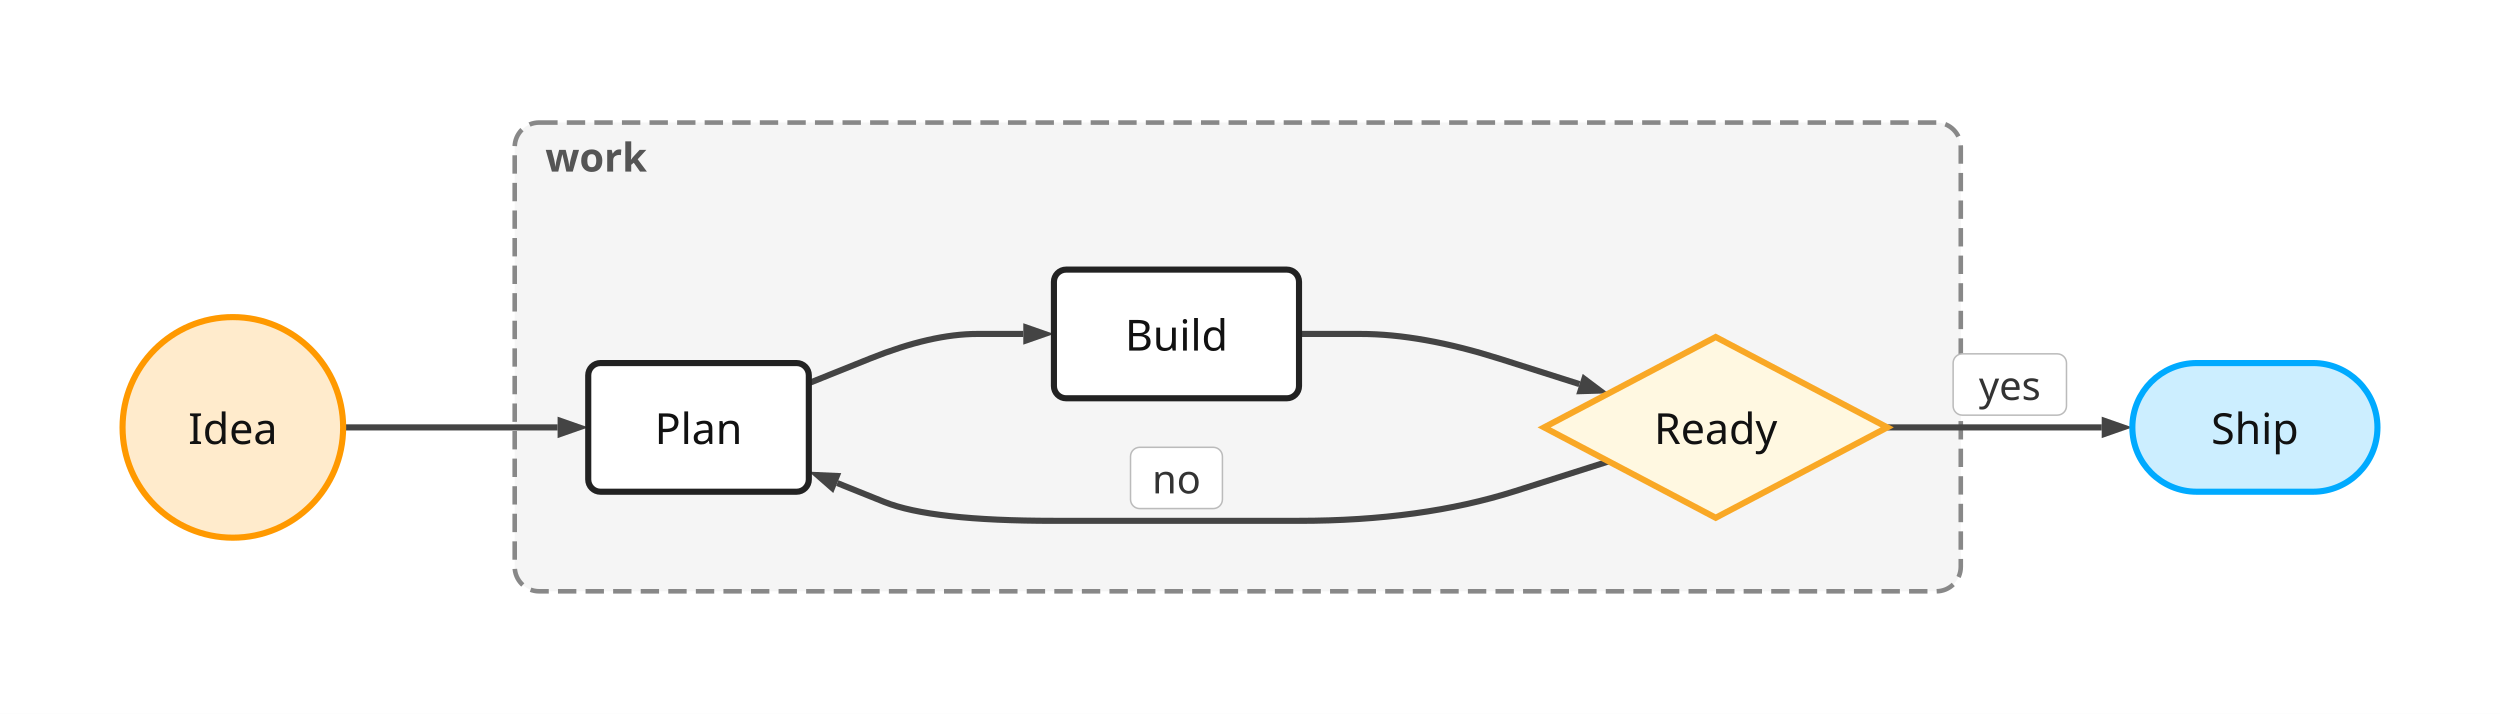
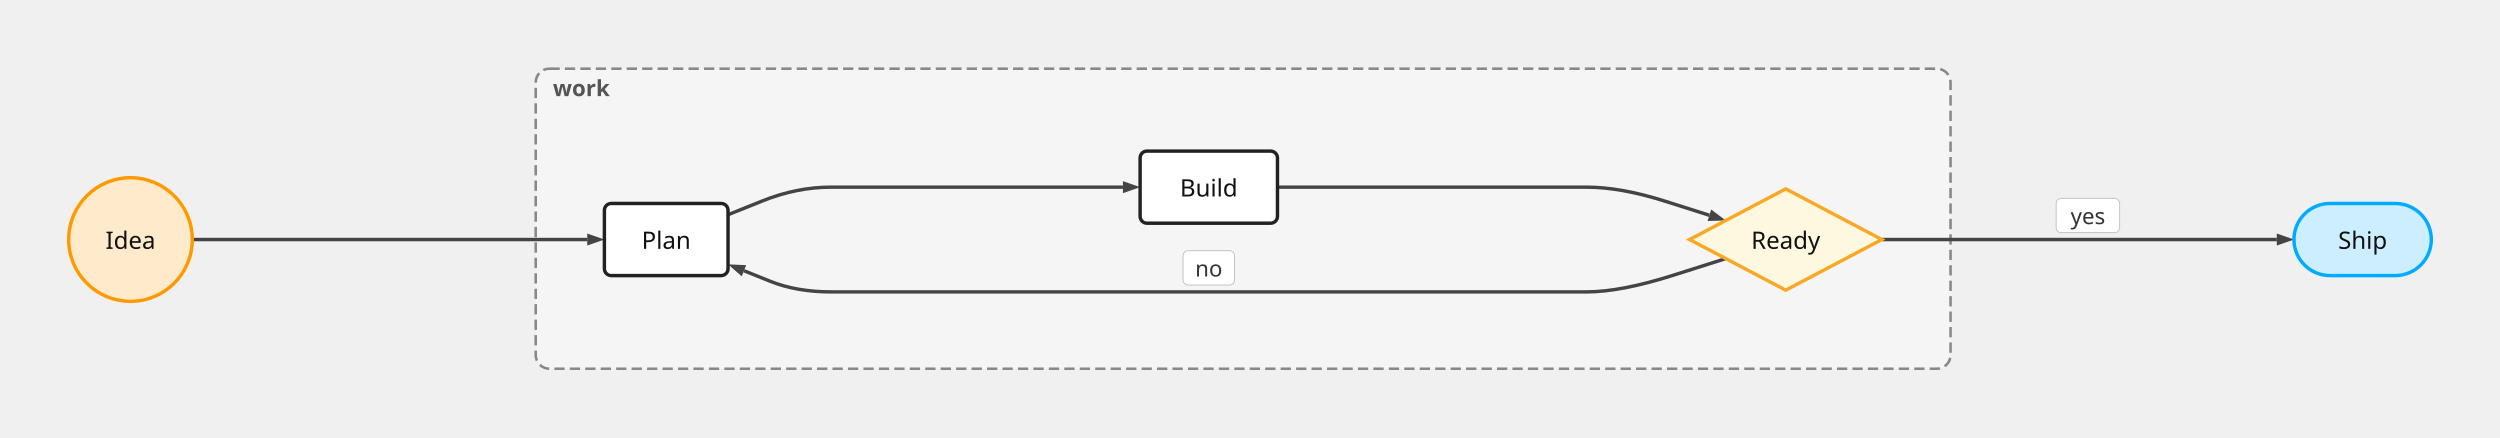
- <svg xmlns="http://www.w3.org/2000/svg" viewBox="-40 -88 816 233" style="max-width:100%">
-   <rect x="-40" y="-88" width="816" height="233" fill="white" />
+ <svg xmlns="http://www.w3.org/2000/svg" viewBox="-40 -43.75 1456 254.75" style="max-width:100%">
  <defs>
    <marker id="arrowhead" markerWidth="10" markerHeight="7" refX="0" refY="3.5" orient="auto" markerUnits="userSpaceOnUse">
      <polygon points="0 0, 10 3.5, 0 7" fill="#444444" />
    </marker>
    <marker id="arrowhead-thick" markerWidth="14" markerHeight="10" refX="0" refY="5" orient="auto" markerUnits="userSpaceOnUse">
      <polygon points="0 0, 14 5, 0 10" fill="#444444" />
    </marker>
    <marker id="arrowhead-reverse" markerWidth="10" markerHeight="7" refX="10" refY="3.5" orient="auto" markerUnits="userSpaceOnUse">
      <polygon points="10 0, 0 3.5, 10 7" fill="#444444" />
    </marker>
  </defs>
  <g>
-     <rect x="128" y="-48" width="472" height="153" fill="#f5f5f5" fill-opacity="1" stroke="#888888" stroke-width="1.5" stroke-dasharray="6 3" rx="8" ry="8" />
-     <text x="138" y="-32" fill="#555555" font-size="13" font-family="system-ui, sans-serif" font-weight="bold">work</text>
+     <rect x="272" y="-3.75" width="824" height="174.75" fill="#f5f5f5" fill-opacity="1" stroke="#888888" stroke-width="1.5" stroke-dasharray="6 3" rx="8" ry="8" />
+     <text x="282" y="12.25" fill="#555555" font-size="13" font-family="system-ui, sans-serif" font-weight="bold">work</text>
  </g>
-   <path d="M 72 51.5 L 92 51.5 Q 112 51.5 127 51.5 L 142 51.5" fill="none" stroke="#444444" stroke-width="2" marker-end="url(#arrowhead)" />
-   <path d="M 224 37.053 L 244 29.026 Q 264 21 279 21 L 294 21" fill="none" stroke="#444444" stroke-width="2" marker-end="url(#arrowhead)" />
-   <path d="M 384 21 L 404 21 Q 424 21 449.769 29.187 L 475.537 37.374" fill="none" stroke="#444444" stroke-width="2" marker-end="url(#arrowhead)" />
-   <path d="M 576 51.5 L 596 51.5 Q 616 51.5 631 51.5 L 646 51.5" fill="none" stroke="#444444" stroke-width="2" marker-end="url(#arrowhead)" />
-   <path d="M 485.068 62.598 L 454.534 72.299 Q 424 82 384 82 Q 344 82 304 82 Q 264 82 248.64 75.836 L 233.281 69.672" fill="none" stroke="#444444" stroke-width="2" marker-end="url(#arrowhead)" />
-   <g transform="translate(0, 15.5)" data-node-id="idea">
+   <path d="M 72 95.75 L 92 95.75 Q 112 95.75 132 95.75 Q 152 95.75 172 95.75 Q 192 95.75 212 95.75 Q 232 95.75 252 95.75 Q 272 95.75 287 95.75 L 302 95.75" fill="none" stroke="#444444" stroke-width="2" marker-end="url(#arrowhead)" />
+   <path d="M 384 81.303 L 404 73.276 Q 424 65.25 444 65.25 Q 464 65.25 484 65.25 Q 504 65.25 524 65.25 Q 544 65.25 564 65.25 Q 584 65.25 599 65.25 L 614 65.25" fill="none" stroke="#444444" stroke-width="2" marker-end="url(#arrowhead)" />
+   <path d="M 704 65.25 L 724 65.25 Q 744 65.25 764 65.25 Q 784 65.25 804 65.25 Q 824 65.25 844 65.25 Q 864 65.25 884 65.25 Q 904 65.25 929.769 73.437 L 955.537 81.624" fill="none" stroke="#444444" stroke-width="2" marker-end="url(#arrowhead)" />
+   <path d="M 1056 95.75 L 1076 95.75 Q 1096 95.75 1116 95.75 Q 1136 95.75 1156 95.75 Q 1176 95.75 1196 95.75 Q 1216 95.75 1236 95.75 Q 1256 95.75 1271 95.75 L 1286 95.75" fill="none" stroke="#444444" stroke-width="2" marker-end="url(#arrowhead)" />
+   <path d="M 965.068 106.848 L 934.534 116.549 Q 904 126.25 884 126.25 Q 864 126.25 844 126.25 Q 824 126.25 804 126.25 Q 784 126.25 764 126.25 Q 744 126.25 704 126.25 Q 664 126.25 624 126.25 Q 584 126.25 564 126.25 Q 544 126.25 524 126.25 Q 504 126.25 484 126.25 Q 464 126.25 444 126.25 Q 424 126.25 408.64 120.086 L 393.281 113.922" fill="none" stroke="#444444" stroke-width="2" marker-end="url(#arrowhead)" />
+   <g transform="translate(0, 59.75)" data-node-id="idea">
    <circle cx="36" cy="36" r="36" fill="#ffebcc" stroke="#ff9900" stroke-width="2" />
    <text x="36" y="36" text-anchor="middle" dominant-baseline="central" fill="#111111" font-size="14" font-family="system-ui, sans-serif">Idea</text>
  </g>
-   <g transform="translate(152, 30.5)" data-node-id="plan">
+   <g transform="translate(312, 74.75)" data-node-id="plan">
    <rect x="0" y="0" width="72" height="42" rx="4" ry="4" fill="#ffffff" stroke="#222222" stroke-width="2" />
    <text x="36" y="21" text-anchor="middle" dominant-baseline="central" fill="#111111" font-size="14" font-family="system-ui, sans-serif">Plan</text>
  </g>
-   <g transform="translate(304, 0)" data-node-id="build">
+   <g transform="translate(624, 44.25)" data-node-id="build">
    <rect x="0" y="0" width="80" height="42" rx="4" ry="4" fill="#ffffff" stroke="#222222" stroke-width="2" />
    <text x="40" y="21" text-anchor="middle" dominant-baseline="central" fill="#111111" font-size="14" font-family="system-ui, sans-serif">Build</text>
  </g>
-   <g transform="translate(464, 22)" data-node-id="test">
+   <g transform="translate(944, 66.25)" data-node-id="test">
    <polygon points="56,0 112,29.5 56,59 0,29.5" fill="#fff8e1" stroke="#f9a825" stroke-width="2" />
    <text x="56" y="29.5" text-anchor="middle" dominant-baseline="central" fill="#111111" font-size="14" font-family="system-ui, sans-serif">Ready</text>
  </g>
-   <g transform="translate(656, 30.5)" data-node-id="ship">
+   <g transform="translate(1296, 74.75)" data-node-id="ship">
    <rect x="0" y="0" width="80" height="42" rx="21" ry="21" fill="#cceeff" stroke="#00aaff" stroke-width="2" />
    <text x="40" y="21" text-anchor="middle" dominant-baseline="central" fill="#111111" font-size="14" font-family="system-ui, sans-serif">Ship</text>
  </g>
-   <g transform="translate(616, 37.5)">
+   <g transform="translate(1176, 81.75)">
    <rect x="-18.5" y="-10" width="37" height="20" fill="white" stroke="#bbb" stroke-width="0.5" rx="3" />
    <text text-anchor="middle" dominant-baseline="central" fill="#333333" font-size="13" font-family="system-ui, sans-serif">yes</text>
  </g>
-   <g transform="translate(344, 68)">
+   <g transform="translate(664, 112.25)">
    <rect x="-15" y="-10" width="30" height="20" fill="white" stroke="#bbb" stroke-width="0.5" rx="3" />
    <text text-anchor="middle" dominant-baseline="central" fill="#333333" font-size="13" font-family="system-ui, sans-serif">no</text>
  </g>
</svg>
